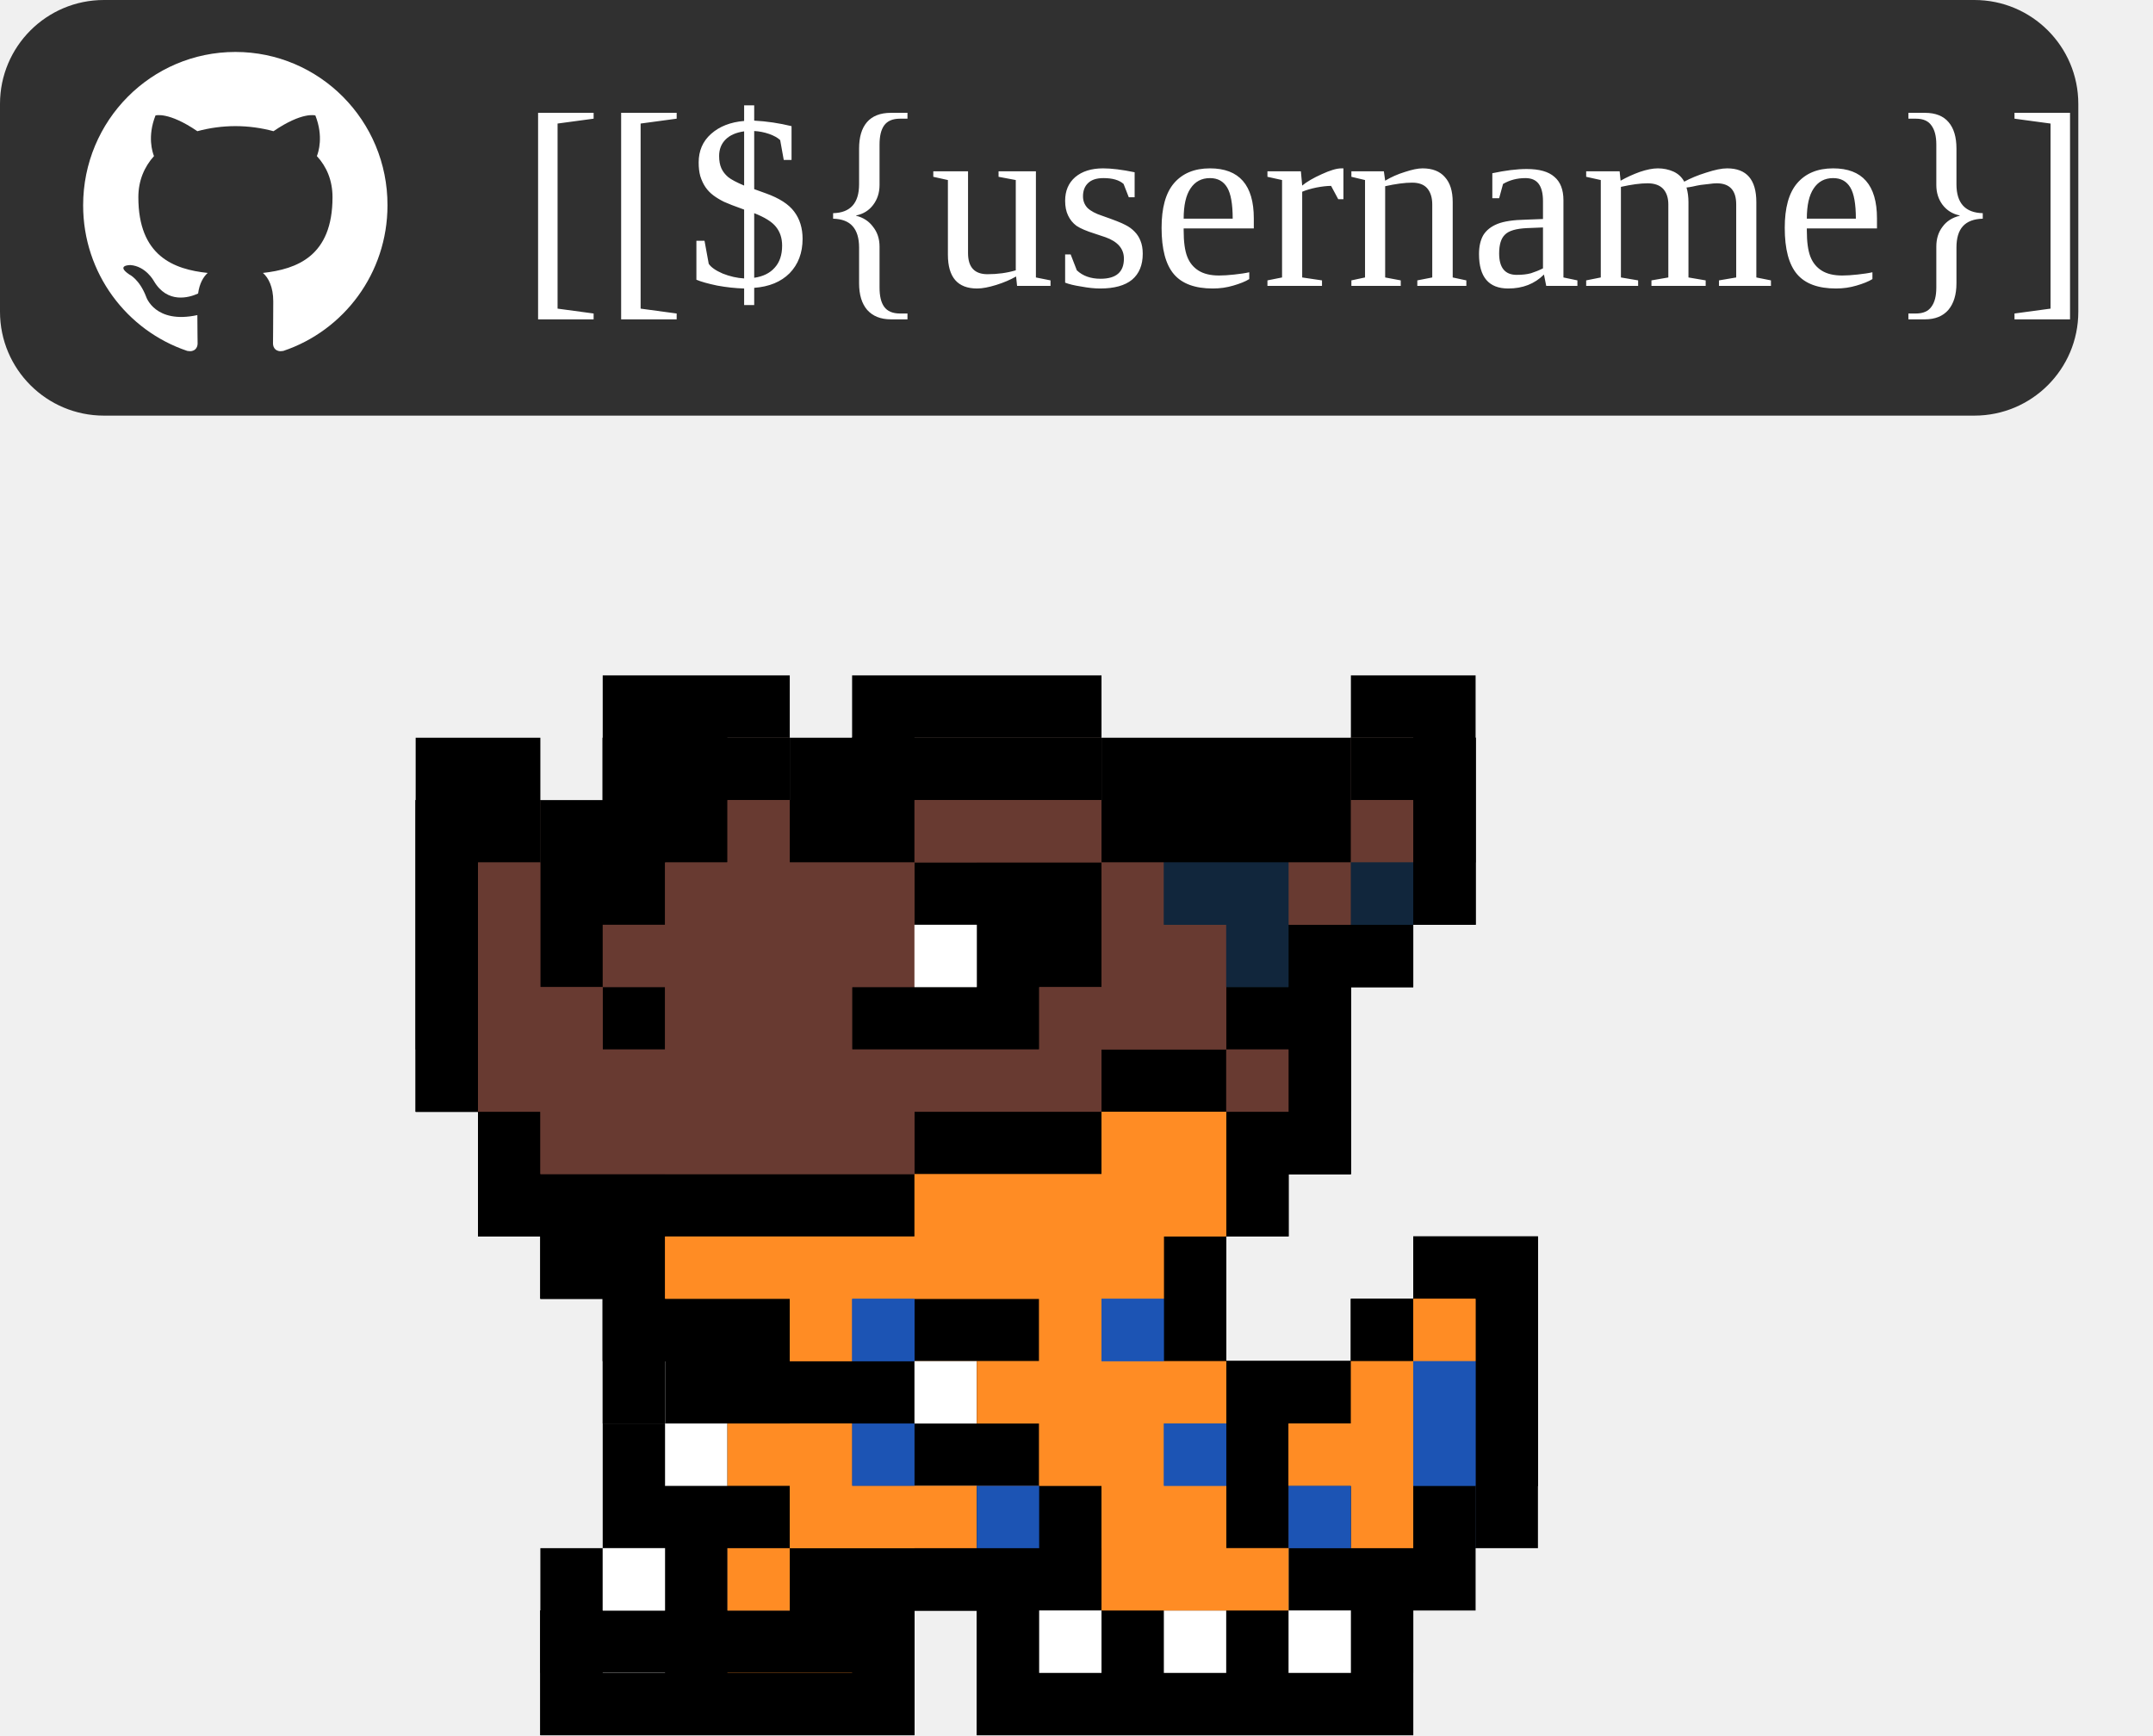
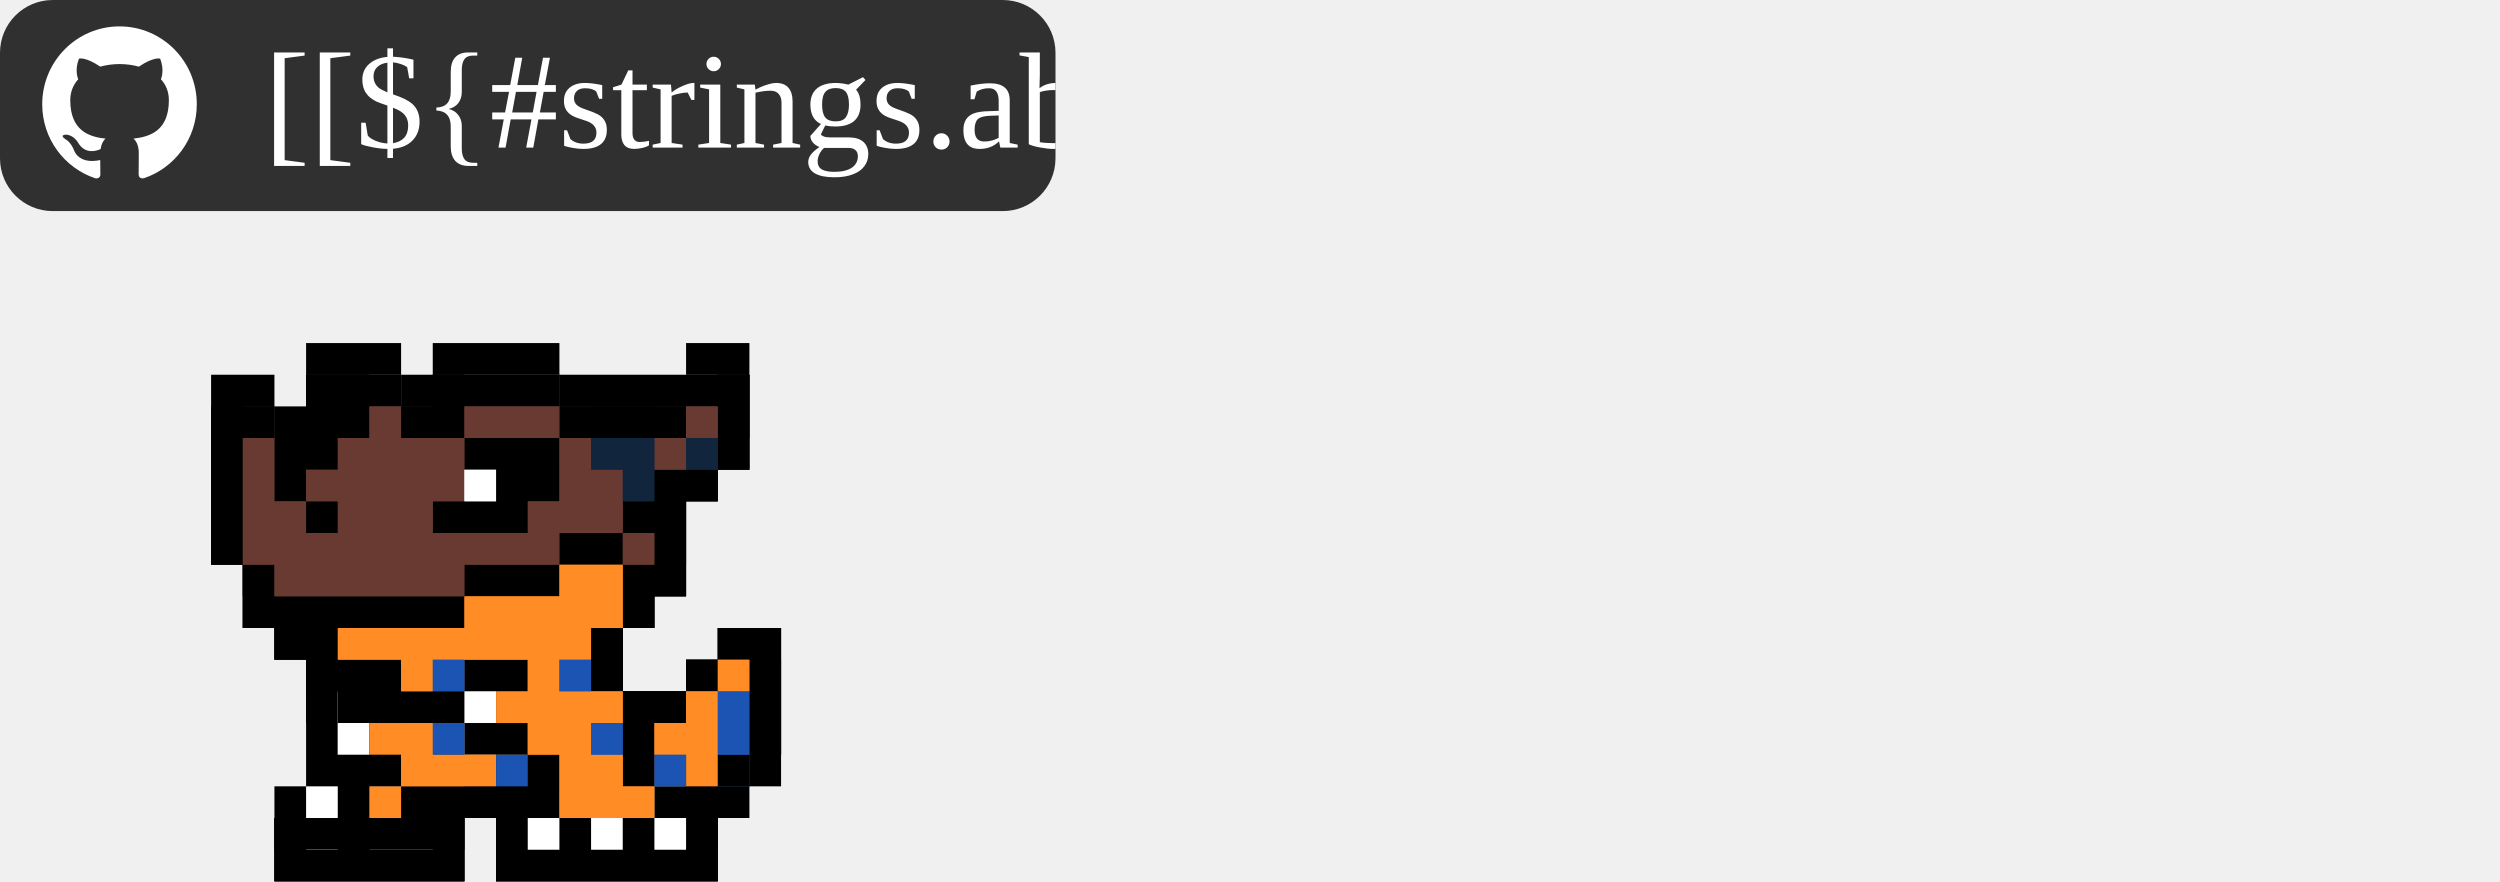
<svg xmlns="http://www.w3.org/2000/svg" fill="none" overflow="visible">
  <a href="https://github.com/[[${username}]]">
    <g id="body-[[${id}]]">
      <svg viewBox="0 0 100 100" width="100" height="100" x="20" y="30">
        <g id="standing-[[${id}]]">
          <g id="frame1-[[${id}]]">
            <path stroke="#000000" d="M9 3h9M21 3h12M45 3h6M9 4h9M21 4h12M45 4h6M9 5h9M21 5h12M45 5h6M0 6h6M9 6h6M18 6h6M33 6h12M48 6h3M0 7h6M9 7h6M18 7h6M33 7h12M48 7h3M0 8h6M9 8h6M18 8h6M33 8h12M48 8h3M0 9h3M6 9h6M24 9h9M48 9h3M0 10h3M6 10h6M24 10h9M48 10h3M0 11h3M6 11h6M24 11h9M48 11h3M0 12h3M6 12h3M27 12h6M42 12h6M0 13h3M6 13h3M27 13h6M42 13h6M0 14h3M6 14h3M27 14h6M42 14h6M0 15h3M9 15h3M21 15h9M39 15h6M0 16h3M9 16h3M21 16h9M39 16h6M0 17h3M9 17h3M21 17h9M39 17h6M0 18h3M33 18h6M42 18h3M0 19h3M33 19h6M42 19h3M0 20h3M33 20h6M42 20h3M3 21h3M24 21h9M39 21h6M3 22h3M24 22h9M39 22h6M3 23h3M24 23h9M39 23h6M3 24h21M39 24h3M3 25h21M39 25h3M3 26h21M39 26h3M6 27h6M36 27h3M6 28h6M36 28h3M6 29h6M36 29h3M9 30h9M24 30h6M36 30h3M9 31h9M24 31h6M36 31h3M9 32h9M24 32h6M36 32h3M9 33h3M18 33h6M36 33h3M48 33h6M9 34h3M18 34h6M36 34h3M48 34h6M9 35h3M18 35h6M36 35h3M48 35h6M12 36h6M24 36h6M39 36h9M51 36h3M12 37h6M24 37h6M39 37h9M51 37h3M12 38h6M24 38h6M39 38h9M51 38h3M15 39h3M30 39h3M39 39h3M51 39h3M15 40h3M30 40h3M39 40h3M51 40h3M15 41h3M30 41h3M39 41h3M51 41h3M15 42h3M30 42h3M39 42h3M51 42h3M15 43h3M30 43h3M39 43h3M51 43h3M15 44h3M30 44h3M39 44h3M51 44h3M9 45h6M18 45h15M42 45h9M9 46h6M18 46h15M42 46h9M9 47h6M18 47h15M42 47h9M6 48h3M12 48h3M21 48h3M27 48h3M33 48h3M39 48h3M45 48h3M6 49h3M12 49h3M21 49h3M27 49h3M33 49h3M39 49h3M45 49h3M6 50h3M12 50h3M21 50h3M27 50h3M33 50h3M39 50h3M45 50h3M6 51h18M27 51h21M6 52h18M27 52h21M6 53h18M27 53h21" />
            <path stroke="#683a31" d="M15 6h3M24 6h9M45 6h3M15 7h3M24 7h9M45 7h3M15 8h3M24 8h9M45 8h3M3 9h3M12 9h12M33 9h3M42 9h3M3 10h3M12 10h12M33 10h3M42 10h3M3 11h3M12 11h12M33 11h3M42 11h3M3 12h3M9 12h15M33 12h6M3 13h3M9 13h15M33 13h6M3 14h3M9 14h15M33 14h6M3 15h6M12 15h9M30 15h9M3 16h6M12 16h9M30 16h9M3 17h6M12 17h9M30 17h9M3 18h30M39 18h3M3 19h30M39 19h3M3 20h30M39 20h3M6 21h18M6 22h18M6 23h18" />
            <path stroke="#11263c" d="M36 9h6M45 9h3M36 10h6M45 10h3M36 11h6M45 11h3M39 12h3M39 13h3M39 14h3" />
            <path stroke="#ffffff" d="M24 12h3M24 13h3M24 14h3M12 33h3M24 33h3M12 34h3M24 34h3M12 35h3M24 35h3M9 48h3M30 48h3M36 48h3M42 48h3M9 49h3M30 49h3M36 49h3M42 49h3M9 50h3M30 50h3M36 50h3M42 50h3" />
            <path stroke="#ff8c24" d="M33 21h6M33 22h6M33 23h6M24 24h15M24 25h15M24 26h15M12 27h24M12 28h24M12 29h24M18 30h3M30 30h6M18 31h3M30 31h6M18 32h3M30 32h6M15 33h3M27 33h6M15 34h3M27 34h6M15 35h3M27 35h6M18 36h3M30 36h9M48 36h3M18 37h3M30 37h9M48 37h3M18 38h3M30 38h9M48 38h3M18 39h12M33 39h3M42 39h6M18 40h12M33 40h3M42 40h6M18 41h12M33 41h3M42 41h6M18 42h9M33 42h6M45 42h3M18 43h9M33 43h6M45 43h3M18 44h9M33 44h6M45 44h3M33 45h9M33 46h9M33 47h9M15 48h6M15 49h6M15 50h6" />
            <path stroke="#1c54b4" d="M21 30h3M21 31h3M21 32h3M33 33h3M33 34h3M33 35h3M21 36h3M21 37h3M21 38h3M36 39h3M48 39h3M36 40h3M48 40h3M36 41h3M48 41h3M27 42h3M42 42h3M48 42h3M27 43h3M42 43h3M48 43h3M27 44h3M42 44h3M48 44h3M15 45h3M15 46h3M15 47h3" />
          </g>
          <g id="frame2-[[${id}]]">
            <path stroke="#000000" d="M9 6h9M21 6h12M45 6h6M9 7h9M21 7h12M45 7h6M9 8h9M21 8h12M45 8h6M0 9h6M9 9h6M18 9h6M33 9h12M48 9h3M0 10h6M9 10h6M18 10h6M33 10h12M48 10h3M0 11h6M9 11h6M18 11h6M33 11h12M48 11h3M0 12h3M6 12h6M24 12h9M48 12h3M0 13h3M6 13h6M24 13h9M48 13h3M0 14h3M6 14h6M24 14h9M48 14h3M0 15h3M6 15h3M27 15h6M42 15h6M0 16h3M6 16h3M27 16h6M42 16h6M0 17h3M6 17h3M27 17h6M42 17h6M0 18h3M9 18h3M21 18h9M39 18h6M0 19h3M9 19h3M21 19h9M39 19h6M0 20h3M9 20h3M21 20h9M39 20h6M0 21h3M33 21h6M42 21h3M0 22h3M33 22h6M42 22h3M0 23h3M33 23h6M42 23h3M3 24h3M24 24h9M39 24h6M3 25h3M24 25h9M39 25h6M3 26h3M24 26h9M39 26h6M3 27h21M39 27h3M3 28h21M39 28h3M3 29h21M39 29h3M6 30h6M36 30h3M48 30h6M6 31h6M36 31h3M48 31h6M6 32h6M36 32h3M48 32h6M9 33h9M24 33h6M36 33h3M45 33h3M51 33h3M9 34h9M24 34h6M36 34h3M45 34h3M51 34h3M9 35h9M24 35h6M36 35h3M45 35h3M51 35h3M9 36h3M18 36h6M39 36h6M51 36h3M9 37h3M18 37h6M39 37h6M51 37h3M9 38h3M18 38h6M39 38h6M51 38h3M12 39h6M24 39h6M39 39h3M51 39h3M12 40h6M24 40h6M39 40h3M51 40h3M12 41h6M24 41h6M39 41h3M51 41h3M15 42h3M30 42h3M39 42h3M48 42h3M15 43h3M30 43h3M39 43h3M48 43h3M15 44h3M30 44h3M39 44h3M48 44h3M9 45h6M18 45h15M42 45h6M9 46h6M18 46h15M42 46h6M9 47h6M18 47h15M42 47h6M6 48h3M12 48h3M21 48h3M27 48h3M33 48h3M39 48h3M45 48h3M6 49h3M12 49h3M21 49h3M27 49h3M33 49h3M39 49h3M45 49h3M6 50h3M12 50h3M21 50h3M27 50h3M33 50h3M39 50h3M45 50h3M6 51h18M27 51h21M6 52h18M27 52h21M6 53h18M27 53h21" />
            <path stroke="#683a31" d="M15 9h3M24 9h9M45 9h3M15 10h3M24 10h9M45 10h3M15 11h3M24 11h9M45 11h3M3 12h3M12 12h12M33 12h3M42 12h3M3 13h3M12 13h12M33 13h3M42 13h3M3 14h3M12 14h12M33 14h3M42 14h3M3 15h3M9 15h15M33 15h6M3 16h3M9 16h15M33 16h6M3 17h3M9 17h15M33 17h6M3 18h6M12 18h9M30 18h9M3 19h6M12 19h9M30 19h9M3 20h6M12 20h9M30 20h9M3 21h30M39 21h3M3 22h30M39 22h3M3 23h30M39 23h3M6 24h18M6 25h18M6 26h18" />
            <path stroke="#11263c" d="M36 12h6M45 12h3M36 13h6M45 13h3M36 14h6M45 14h3M39 15h3M39 16h3M39 17h3" />
            <path stroke="#ffffff" d="M24 15h3M24 16h3M24 17h3M12 36h3M24 36h3M12 37h3M24 37h3M12 38h3M24 38h3M9 48h3M30 48h3M36 48h3M42 48h3M9 49h3M30 49h3M36 49h3M42 49h3M9 50h3M30 50h3M36 50h3M42 50h3" />
            <path stroke="#ff8c24" d="M33 24h6M33 25h6M33 26h6M24 27h15M24 28h15M24 29h15M12 30h24M12 31h24M12 32h24M18 33h3M30 33h3M48 33h3M18 34h3M30 34h3M48 34h3M18 35h3M30 35h3M48 35h3M15 36h3M27 36h12M45 36h3M15 37h3M27 37h12M45 37h3M15 38h3M27 38h12M45 38h3M18 39h3M30 39h6M42 39h6M18 40h3M30 40h6M42 40h6M18 41h3M30 41h6M42 41h6M18 42h9M33 42h6M45 42h3M18 43h9M33 43h6M45 43h3M18 44h9M33 44h6M45 44h3M33 45h9M33 46h9M33 47h9M15 48h6M15 49h6M15 50h6" />
            <path stroke="#1c54b4" d="M21 33h3M33 33h3M21 34h3M33 34h3M21 35h3M33 35h3M48 36h3M48 37h3M48 38h3M21 39h3M36 39h3M48 39h3M21 40h3M36 40h3M48 40h3M21 41h3M36 41h3M48 41h3M27 42h3M42 42h3M27 43h3M42 43h3M27 44h3M42 44h3M15 45h3M15 46h3M15 47h3" />
          </g>
        </g>
        <g id="walking-[[${id}]]">
          <g id="frame3-[[${id}]]">
            <path stroke="#000000" d="M9 6h9M21 6h12M45 6h6M9 7h9M21 7h12M45 7h6M9 8h9M21 8h12M45 8h6M0 9h6M9 9h6M18 9h6M33 9h12M48 9h3M0 10h6M9 10h6M18 10h6M33 10h12M48 10h3M0 11h6M9 11h6M18 11h6M33 11h12M48 11h3M0 12h3M6 12h6M24 12h9M48 12h3M0 13h3M6 13h6M24 13h9M48 13h3M0 14h3M6 14h6M24 14h9M48 14h3M0 15h3M6 15h3M27 15h6M42 15h6M0 16h3M6 16h3M27 16h6M42 16h6M0 17h3M6 17h3M27 17h6M42 17h6M0 18h3M9 18h3M21 18h9M39 18h6M0 19h3M9 19h3M21 19h9M39 19h6M0 20h3M9 20h3M21 20h9M39 20h6M0 21h3M33 21h6M42 21h3M0 22h3M33 22h6M42 22h3M0 23h3M33 23h6M42 23h3M3 24h3M24 24h9M39 24h6M3 25h3M24 25h9M39 25h6M3 26h3M24 26h9M39 26h6M3 27h21M39 27h3M3 28h21M39 28h3M3 29h21M39 29h3M6 30h6M36 30h3M48 30h6M6 31h6M36 31h3M48 31h6M6 32h6M36 32h3M48 32h6M9 33h9M36 33h3M45 33h3M51 33h3M9 34h9M36 34h3M45 34h3M51 34h3M9 35h9M36 35h3M45 35h3M51 35h3M9 36h3M18 36h12M39 36h6M51 36h3M9 37h3M18 37h12M39 37h6M51 37h3M9 38h3M18 38h12M39 38h6M51 38h3M12 39h6M21 39h3M39 39h3M51 39h3M12 40h6M21 40h3M39 40h3M51 40h3M12 41h6M21 41h3M39 41h3M51 41h3M15 42h3M24 42h9M42 42h9M15 43h3M24 43h9M42 43h9M15 44h3M24 44h9M42 44h9M9 45h6M18 45h12M33 45h3M39 45h3M45 45h3M9 46h6M18 46h12M33 46h3M39 46h3M45 46h3M9 47h6M18 47h12M33 47h3M39 47h3M45 47h3M6 48h3M12 48h3M21 48h3M27 48h21M6 49h3M12 49h3M21 49h3M27 49h21M6 50h3M12 50h3M21 50h3M27 50h21M6 51h18M6 52h18M6 53h18" />
            <path stroke="#683a31" d="M15 9h3M24 9h9M45 9h3M15 10h3M24 10h9M45 10h3M15 11h3M24 11h9M45 11h3M3 12h3M12 12h12M33 12h3M42 12h3M3 13h3M12 13h12M33 13h3M42 13h3M3 14h3M12 14h12M33 14h3M42 14h3M3 15h3M9 15h15M33 15h6M3 16h3M9 16h15M33 16h6M3 17h3M9 17h15M33 17h6M3 18h6M12 18h9M30 18h9M3 19h6M12 19h9M30 19h9M3 20h6M12 20h9M30 20h9M3 21h30M39 21h3M3 22h30M39 22h3M3 23h30M39 23h3M6 24h18M6 25h18M6 26h18" />
            <path stroke="#11263c" d="M36 12h6M45 12h3M36 13h6M45 13h3M36 14h6M45 14h3M39 15h3M39 16h3M39 17h3" />
            <path stroke="#ffffff" d="M24 15h3M24 16h3M24 17h3M12 36h3M12 37h3M12 38h3M24 39h3M24 40h3M24 41h3M30 45h3M36 45h3M42 45h3M30 46h3M36 46h3M42 46h3M30 47h3M36 47h3M42 47h3M9 48h3M9 49h3M9 50h3" />
            <path stroke="#ff8c24" d="M33 24h6M33 25h6M33 26h6M24 27h15M24 28h15M24 29h15M12 30h24M12 31h24M12 32h24M18 33h3M24 33h9M48 33h3M18 34h3M24 34h9M48 34h3M18 35h3M24 35h9M48 35h3M15 36h3M30 36h9M45 36h3M15 37h3M30 37h9M45 37h3M15 38h3M30 38h9M45 38h3M18 39h3M27 39h9M42 39h6M18 40h3M27 40h9M42 40h6M18 41h3M27 41h9M42 41h6M18 42h6M33 42h9M18 43h6M33 43h9M18 44h6M33 44h9M15 48h6M15 49h6M15 50h6" />
            <path stroke="#1c54b4" d="M21 33h3M33 33h3M21 34h3M33 34h3M21 35h3M33 35h3M48 36h3M48 37h3M48 38h3M36 39h3M48 39h3M36 40h3M48 40h3M36 41h3M48 41h3M15 45h3M15 46h3M15 47h3" />
          </g>
          <g id="frame4-[[${id}]]">
            <path stroke="#000000" d="M9 6h9M21 6h12M45 6h6M9 7h9M21 7h12M45 7h6M9 8h9M21 8h12M45 8h6M0 9h6M9 9h6M18 9h6M33 9h12M48 9h3M0 10h6M9 10h6M18 10h6M33 10h12M48 10h3M0 11h6M9 11h6M18 11h6M33 11h12M48 11h3M0 12h3M6 12h6M24 12h9M48 12h3M0 13h3M6 13h6M24 13h9M48 13h3M0 14h3M6 14h6M24 14h9M48 14h3M0 15h3M6 15h3M27 15h6M42 15h6M0 16h3M6 16h3M27 16h6M42 16h6M0 17h3M6 17h3M27 17h6M42 17h6M0 18h3M9 18h3M21 18h9M39 18h6M0 19h3M9 19h3M21 19h9M39 19h6M0 20h3M9 20h3M21 20h9M39 20h6M0 21h3M33 21h6M42 21h3M0 22h3M33 22h6M42 22h3M0 23h3M33 23h6M42 23h3M3 24h3M24 24h9M39 24h6M3 25h3M24 25h9M39 25h6M3 26h3M24 26h9M39 26h6M3 27h21M39 27h3M3 28h21M39 28h3M3 29h21M39 29h3M6 30h6M36 30h3M48 30h6M6 31h6M36 31h3M48 31h6M6 32h6M36 32h3M48 32h6M9 33h9M24 33h6M36 33h3M45 33h3M51 33h3M9 34h9M24 34h6M36 34h3M45 34h3M51 34h3M9 35h9M24 35h6M36 35h3M45 35h3M51 35h3M12 36h12M39 36h6M51 36h3M12 37h12M39 37h6M51 37h3M12 38h12M39 38h6M51 38h3M9 39h3M24 39h6M39 39h3M51 39h3M9 40h3M24 40h6M39 40h3M51 40h3M9 41h3M24 41h6M39 41h3M51 41h3M9 42h9M30 42h3M39 42h3M48 42h3M9 43h9M30 43h3M39 43h3M48 43h3M9 44h9M30 44h3M39 44h3M48 44h3M6 45h3M12 45h3M18 45h15M42 45h6M6 46h3M12 46h3M18 46h15M42 46h6M6 47h3M12 47h3M18 47h15M42 47h6M6 48h18M27 48h3M33 48h3M39 48h3M45 48h3M6 49h18M27 49h3M33 49h3M39 49h3M45 49h3M6 50h18M27 50h3M33 50h3M39 50h3M45 50h3M27 51h21M27 52h21M27 53h21" />
            <path stroke="#683a31" d="M15 9h3M24 9h9M45 9h3M15 10h3M24 10h9M45 10h3M15 11h3M24 11h9M45 11h3M3 12h3M12 12h12M33 12h3M42 12h3M3 13h3M12 13h12M33 13h3M42 13h3M3 14h3M12 14h12M33 14h3M42 14h3M3 15h3M9 15h15M33 15h6M3 16h3M9 16h15M33 16h6M3 17h3M9 17h15M33 17h6M3 18h6M12 18h9M30 18h9M3 19h6M12 19h9M30 19h9M3 20h6M12 20h9M30 20h9M3 21h30M39 21h3M3 22h30M39 22h3M3 23h30M39 23h3M6 24h18M6 25h18M6 26h18" />
            <path stroke="#11263c" d="M36 12h6M45 12h3M36 13h6M45 13h3M36 14h6M45 14h3M39 15h3M39 16h3M39 17h3" />
            <path stroke="#ffffff" d="M24 15h3M24 16h3M24 17h3M24 36h3M24 37h3M24 38h3M12 39h3M12 40h3M12 41h3M9 45h3M9 46h3M9 47h3M30 48h3M36 48h3M42 48h3M30 49h3M36 49h3M42 49h3M30 50h3M36 50h3M42 50h3" />
            <path stroke="#ff8c24" d="M33 24h6M33 25h6M33 26h6M24 27h15M24 28h15M24 29h15M12 30h24M12 31h24M12 32h24M18 33h3M30 33h3M48 33h3M18 34h3M30 34h3M48 34h3M18 35h3M30 35h3M48 35h3M27 36h12M45 36h3M27 37h12M45 37h3M27 38h12M45 38h3M15 39h6M30 39h6M42 39h6M15 40h6M30 40h6M42 40h6M15 41h6M30 41h6M42 41h6M18 42h9M33 42h6M45 42h3M18 43h9M33 43h6M45 43h3M18 44h9M33 44h6M45 44h3M15 45h3M33 45h9M15 46h3M33 46h9M15 47h3M33 47h9" />
            <path stroke="#1c54b4" d="M21 33h3M33 33h3M21 34h3M33 34h3M21 35h3M33 35h3M48 36h3M48 37h3M48 38h3M21 39h3M36 39h3M48 39h3M21 40h3M36 40h3M48 40h3M21 41h3M36 41h3M48 41h3M27 42h3M42 42h3M27 43h3M42 43h3M27 44h3M42 44h3" />
          </g>
        </g>
      </svg>
      <svg viewBox="0 0 100 30" width="100" height="30" x="0" y="0">
        <g id="username-[[${id}]]">
          <rect x="0" y="0" width="100" height="20" fill="black" fill-opacity="0.8" rx="5" />
          <svg x="4" y="2.5" width="15" height="15" viewBox="0 0 100 100">
            <path fill-rule="evenodd" clip-rule="evenodd" d="M48.854 0C21.839 0 0 22 0 49.217c0 21.756 13.993 40.172 33.405 46.69 2.427.49 3.316-1.059 3.316-2.362 0-1.141-.08-5.052-.08-9.127-13.59 2.934-16.42-5.867-16.42-5.867-2.184-5.704-5.42-7.17-5.42-7.17-4.448-3.015.324-3.015.324-3.015 4.934.326 7.523 5.052 7.523 5.052 4.367 7.496 11.404 5.378 14.235 4.074.404-3.178 1.699-5.378 3.074-6.6-10.839-1.141-22.243-5.378-22.243-24.283 0-5.378 1.94-9.778 5.014-13.2-.485-1.222-2.184-6.275.486-13.038 0 0 4.125-1.304 13.426 5.052a46.97 46.97 0 0 1 12.214-1.63c4.125 0 8.33.571 12.213 1.63 9.302-6.356 13.427-5.052 13.427-5.052 2.67 6.763.97 11.816.485 13.038 3.155 3.422 5.015 7.822 5.015 13.2 0 18.905-11.404 23.06-22.324 24.283 1.78 1.548 3.316 4.481 3.316 9.126 0 6.6-.08 11.897-.08 13.526 0 1.304.89 2.853 3.316 2.364 19.412-6.52 33.405-24.935 33.405-46.691C97.707 22 75.788 0 48.854 0z" fill="#fff" />
          </svg>
-           <text x="25" y="11" dominant-baseline="middle" style="fill:white" textLength="70" lengthAdjust="spacing">
-                         [[${username}]]
+           <text x="25" y="11" dominant-baseline="middle" style="fill:white" font-size="13">
+                         [[${#strings.abbreviate(username, 12)}]]
                    </text>
          <rect x="0" y="23" width="[[${exp}]]" height="2" fill="#48ff00" rx="1" />
        </g>
      </svg>
    </g>
  </a>
  <style>
        #frame1-[[${id}]] {
        animation: 1s frameToggle infinite;
        }
        #frame2-[[${id}]] {
        animation: 1s frameToggle infinite reverse;
        }
        #frame3-[[${id}]] {
        animation: 1s frameToggle infinite;
        }
        #frame4-[[${id}]] {
        animation: 1s frameToggle infinite reverse;
        }
        #standing-[[${id}]] {
        animation: standingToggle [[${motion.duration}]]s infinite;
        }
        #walking-[[${id}]] {
        animation: walkingToggle [[${motion.duration}]]s infinite;
        }
        #body-[[${id}]] {
        animation: move-body-[[${id}]] [[${motion.duration}]]s infinite;
        }
        #username-[[${id}]] {
        animation: move-username-[[${id}]] [[${motion.duration}]]s infinite;
        }
        @keyframes move-body-[[${id}]] {
        0%, 10% {
        transform: translate([[${motion.positions[0].x}]]%, [[${y}]]%) scaleX([[${motion.positions[0].direction}]]);
        }
        20%, 30% {
        transform: translate([[${motion.positions[1].x}]]%, [[${y}]]%) scaleX([[${motion.positions[1].direction}]]);
        }
        40%, 50% {
        transform: translate([[${motion.positions[2].x}]]%, [[${y}]]%) scaleX([[${motion.positions[2].direction}]]);
        }
        50.01% {
        transform: translate([[${motion.positions[3].x}]]%, [[${y}]]%) scaleX([[${motion.positions[3].direction}]]);
        }
        60%, 70% {
        transform: translate([[${motion.positions[4].x}]]%, [[${y}]]%) scaleX([[${motion.positions[4].direction}]]);
        }
        80%, 100% {
        transform: translate([[${motion.positions[5].x}]]%, [[${y}]]%) scaleX([[${motion.positions[5].direction}]]);
        }
        }
        @keyframes move-username-[[${id}]] {
        0%, 10% {
        transform: scaleX([[${motion.positions[0].direction}]])
        translateX([[${motion.positions[0].direction &gt; 0 ? 0: -100}]]%);
        }
        20%, 30% {
        transform: scaleX([[${motion.positions[1].direction}]])
        translateX([[${motion.positions[1].direction &gt; 0 ? 0: -100}]]%);
        }
        40%, 50% {
        transform: scaleX([[${motion.positions[2].direction}]])
        translateX([[${motion.positions[2].direction &gt; 0 ? 0: -100}]]%);
        }
        50.01% {
        transform: scaleX([[${motion.positions[3].direction}]])
        translateX([[${motion.positions[3].direction &gt; 0 ? 0: -100}]]%);
        }
        60%, 70% {
        transform: scaleX([[${motion.positions[4].direction}]])
        translateX([[${motion.positions[4].direction &gt; 0 ? 0: -100}]]%);
        }
        80%, 100% {
        transform: scaleX([[${motion.positions[5].direction}]])
        translateX([[${motion.positions[5].direction &gt; 0 ? 0: -100}]]%);
        }
        }
    </style>
</svg>
